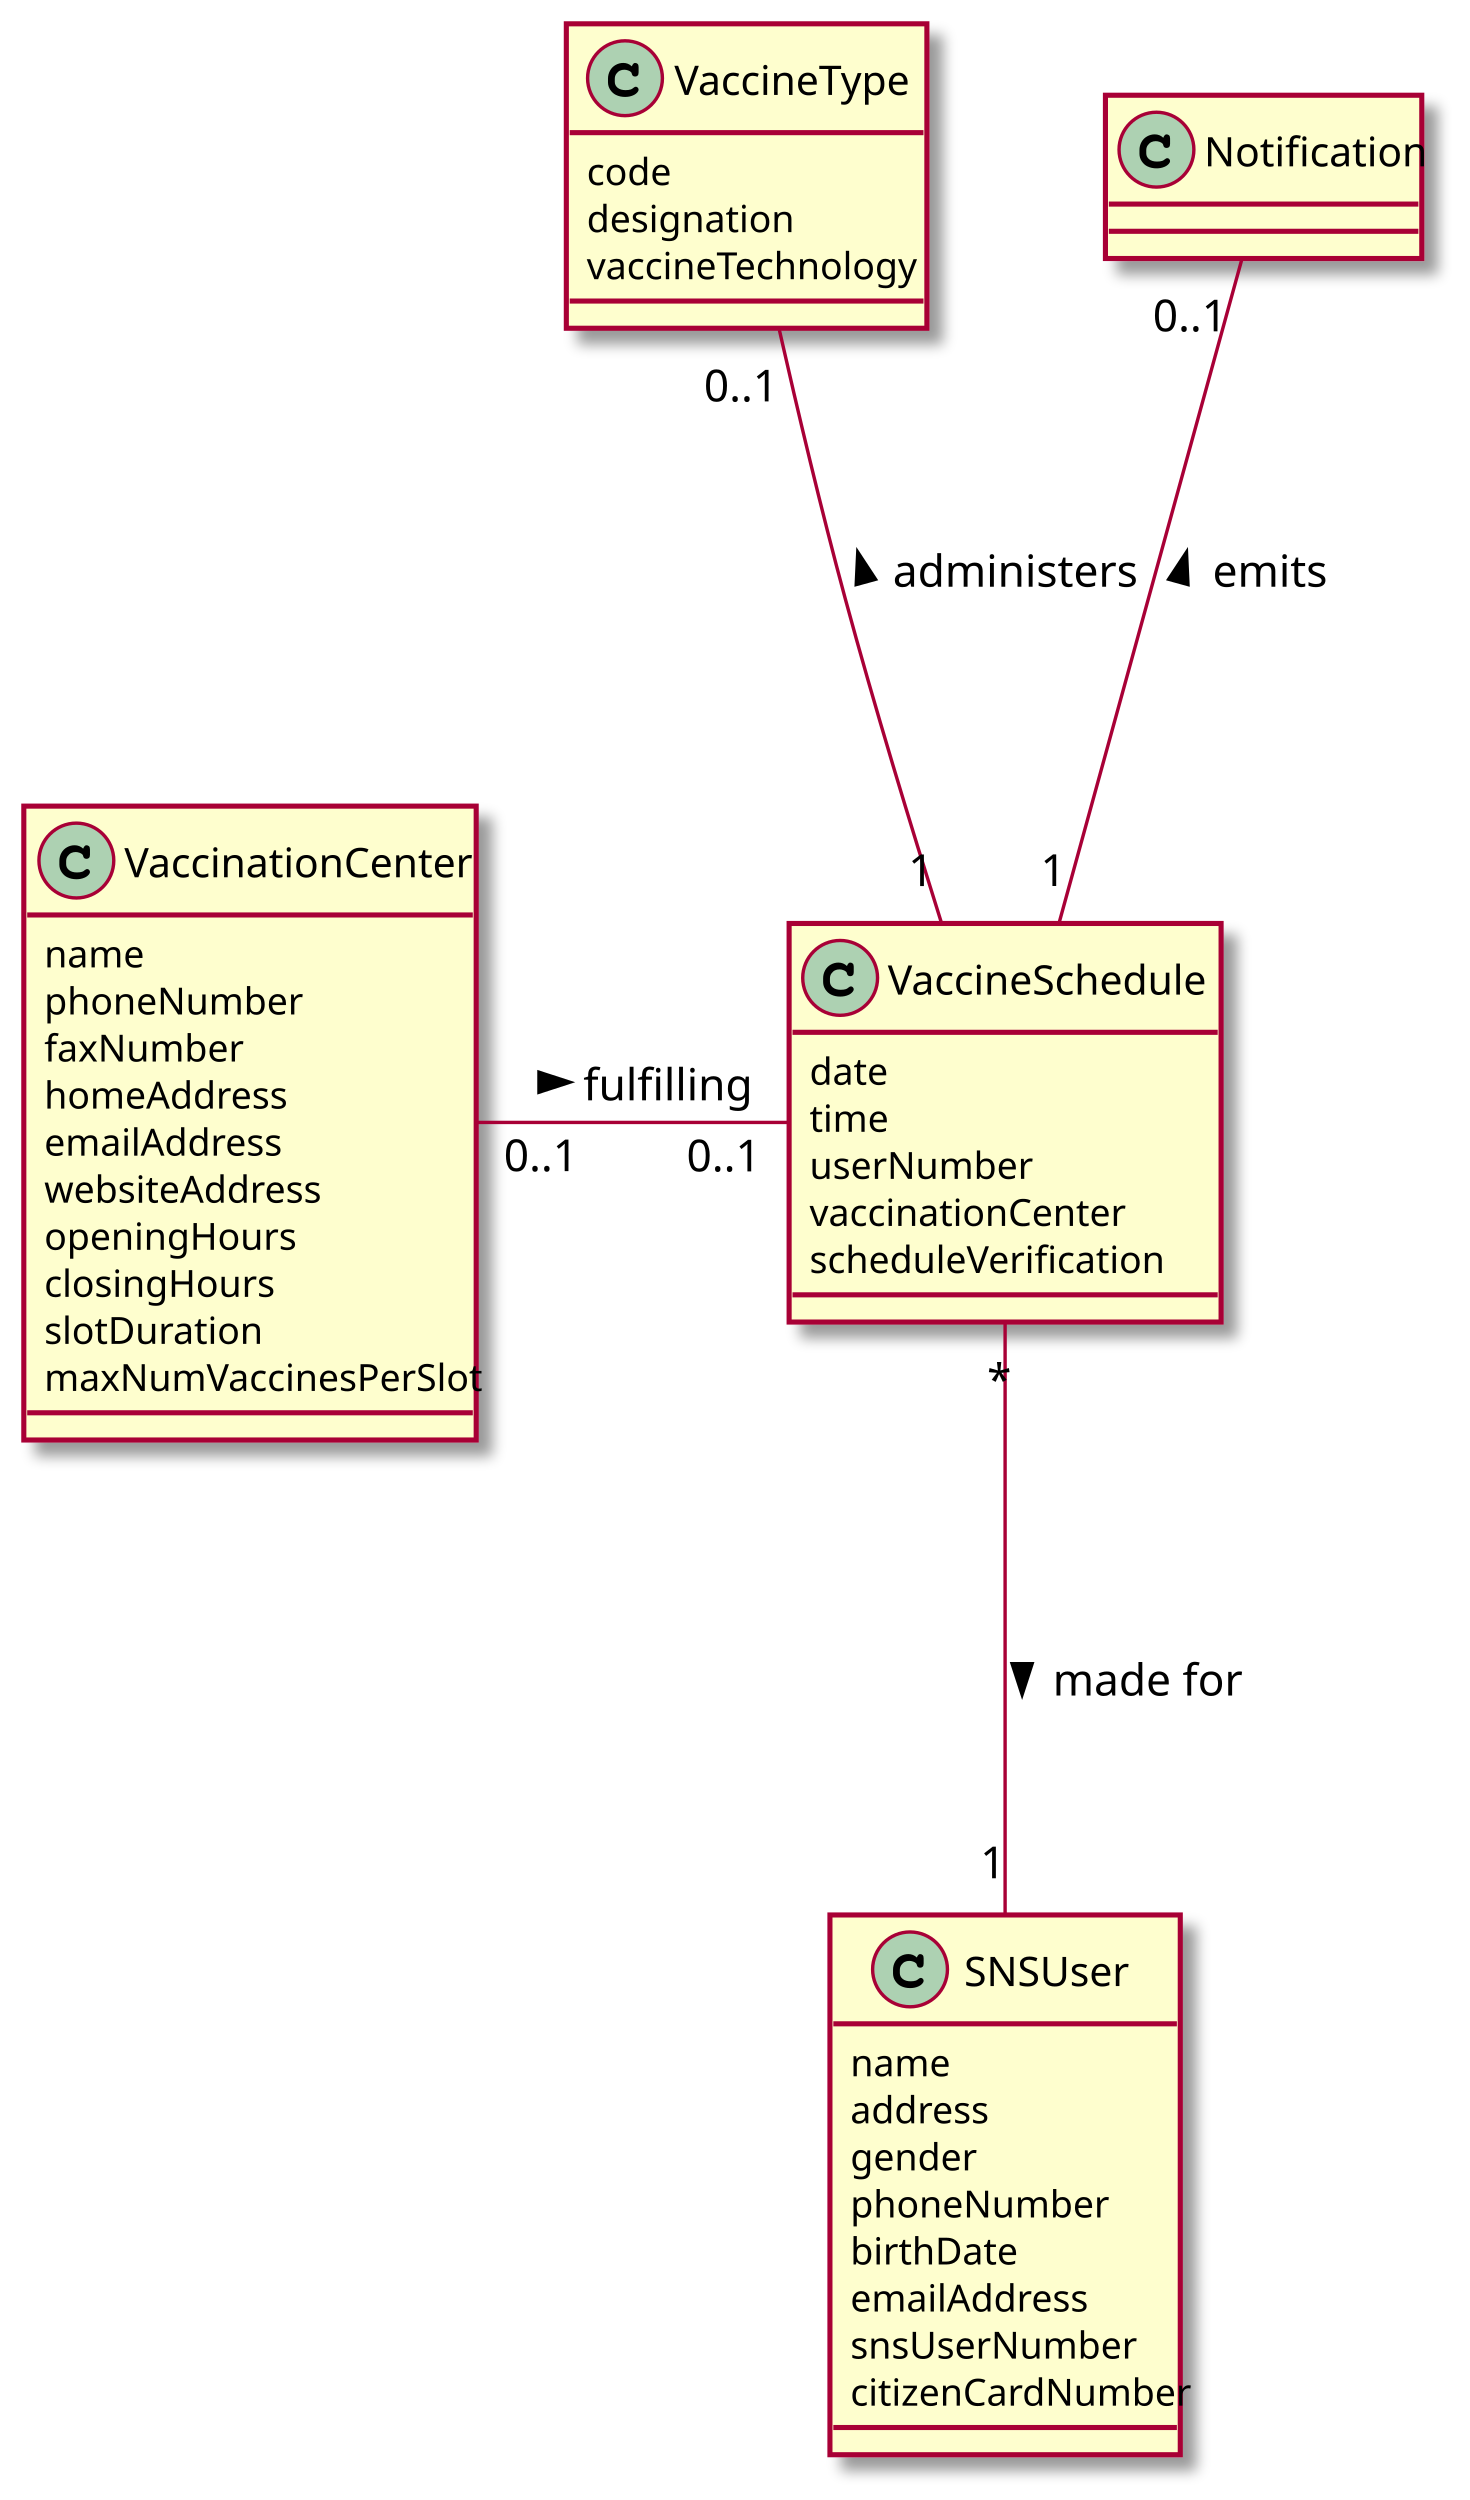
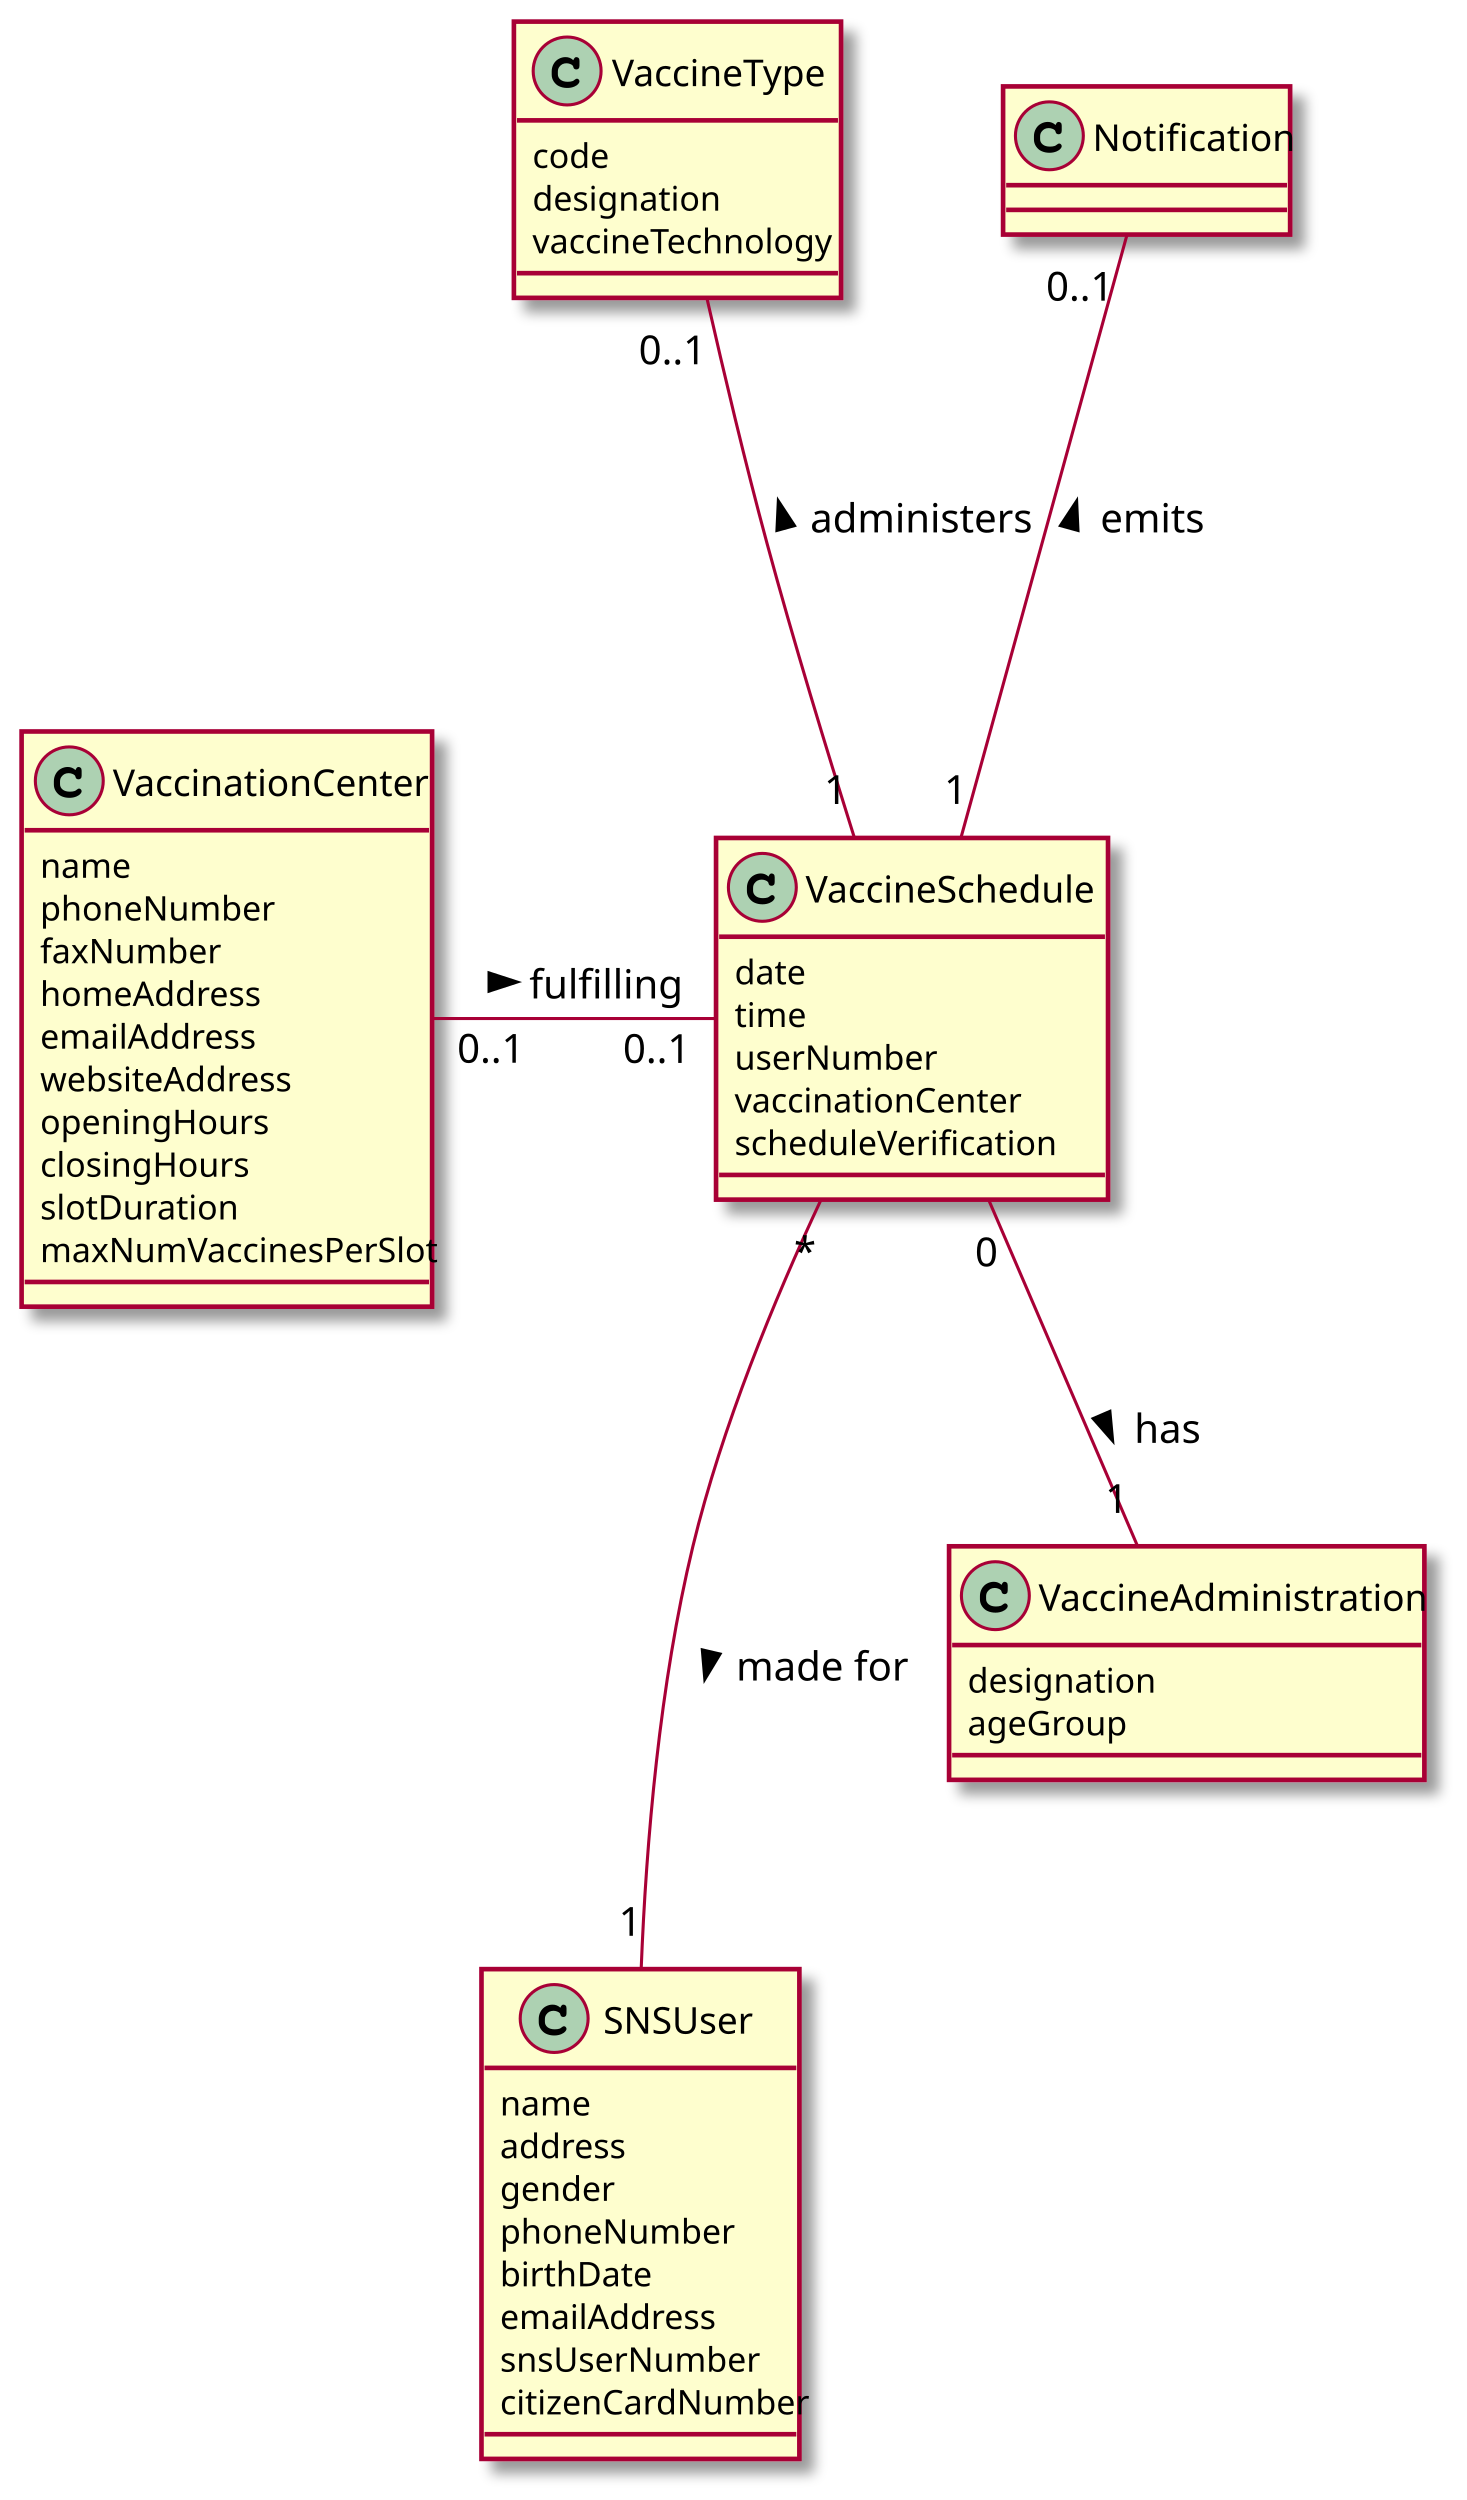
- <svg xmlns="http://www.w3.org/2000/svg" contentScriptType="application/ecmascript" contentStyleType="text/css" height="735px" preserveAspectRatio="none" style="width:432px;height:735px;background:#FFFFFF;" version="1.1" viewBox="0 0 432 735" width="432px" zoomAndPan="magnify">
+ <svg xmlns="http://www.w3.org/2000/svg" contentScriptType="application/ecmascript" contentStyleType="text/css" height="810px" preserveAspectRatio="none" style="width:475px;height:810px;background:#FFFFFF;" version="1.1" viewBox="0 0 475 810" width="475px" zoomAndPan="magnify">
  <defs>
-     <filter height="300%" id="f9e06wnj0ibi6" width="300%" x="-1" y="-1">
+     <filter height="300%" id="fmzpy74lf9xvh" width="300%" x="-1" y="-1">
      <feGaussianBlur result="blurOut" stdDeviation="2.0" />
      <feColorMatrix in="blurOut" result="blurOut2" type="matrix" values="0 0 0 0 0 0 0 0 0 0 0 0 0 0 0 0 0 0 .4 0" />
      <feOffset dx="4.0" dy="4.0" in="blurOut2" result="blurOut3" />
      <feBlend in="SourceGraphic" in2="blurOut3" mode="normal" />
    </filter>
  </defs>
  <g>
-     <rect codeLine="3" fill="#FEFECE" filter="url(#f9e06wnj0ibi6)" height="117.18" id="VaccineSchedule" style="stroke:#A80036;stroke-width:1.5;" width="127" x="232" y="271.5" />
+     <rect codeLine="3" fill="#FEFECE" filter="url(#fmzpy74lf9xvh)" height="117.18" id="VaccineSchedule" style="stroke:#A80036;stroke-width:1.5;" width="127" x="232" y="271.5" />
    <ellipse cx="247" cy="287.5" fill="#ADD1B2" rx="11" ry="11" style="stroke:#A80036;stroke-width:1.0;" />
    <path d="M249,284 Q249.203,283.5 249.438,283.25 Q249.672,283 249.938,283 Q250.406,283 250.703,283.281 Q251,283.562 251,284.219 L251,285.781 Q251,286.438 250.719,286.719 Q250.438,287 250,287 Q249.609,287 249.359,286.828 Q249.109,286.656 249,286.203 Q248.953,285.891 248.781,285.719 Q248.469,285.391 247.906,285.203 Q247.344,285 246.781,285 Q246.078,285 245.484,285.281 Q244.906,285.562 244.453,286.188 Q244,286.812 244,287.672 L244,288.594 Q244,289.625 244.844,290.312 Q245.688,291 247.188,291 Q248.078,291 248.703,290.797 Q249.062,290.688 249.469,290.328 Q249.734,290.125 249.875,290.062 Q250.016,290 250.188,290 Q250.516,290 250.75,290.266 Q251,290.516 251,290.875 Q251,291.219 250.656,291.625 Q250.156,292.219 249.359,292.547 Q248.312,293 247.031,293 Q245.531,293 244.328,292.406 Q243.359,291.938 242.672,290.922 Q242,289.906 242,288.703 L242,287.609 Q242,286.359 242.594,285.266 Q243.203,284.172 244.25,283.594 Q245.312,283 246.5,283 Q247.219,283 247.844,283.25 Q248.469,283.5 249,284 Z " fill="#000000" />
    <text fill="#000000" font-family="sans-serif" font-size="12" lengthAdjust="spacing" textLength="95" x="261" y="292.41">VaccineSchedule</text>
    <line style="stroke:#A80036;stroke-width:1.5;" x1="233" x2="358" y1="303.5" y2="303.5" />
    <text fill="#000000" font-family="sans-serif" font-size="11" lengthAdjust="spacing" textLength="21" x="238" y="318.919">date</text>
    <text fill="#000000" font-family="sans-serif" font-size="11" lengthAdjust="spacing" textLength="19" x="238" y="332.755">time</text>
    <text fill="#000000" font-family="sans-serif" font-size="11" lengthAdjust="spacing" textLength="59" x="238" y="346.591">userNumber</text>
    <text fill="#000000" font-family="sans-serif" font-size="11" lengthAdjust="spacing" textLength="87" x="238" y="360.427">vaccinationCenter</text>
    <text fill="#000000" font-family="sans-serif" font-size="11" lengthAdjust="spacing" textLength="99" x="238" y="374.263">scheduleVerification</text>
    <line style="stroke:#A80036;stroke-width:1.5;" x1="233" x2="358" y1="380.68" y2="380.68" />
-     <rect codeLine="11" fill="#FEFECE" filter="url(#f9e06wnj0ibi6)" height="48" id="Notification" style="stroke:#A80036;stroke-width:1.5;" width="93" x="325" y="28" />
+     <rect codeLine="11" fill="#FEFECE" filter="url(#fmzpy74lf9xvh)" height="48" id="Notification" style="stroke:#A80036;stroke-width:1.5;" width="93" x="325" y="28" />
    <ellipse cx="340" cy="44" fill="#ADD1B2" rx="11" ry="11" style="stroke:#A80036;stroke-width:1.0;" />
    <path d="M342,40.5 Q342.203,40 342.438,39.75 Q342.672,39.5 342.938,39.5 Q343.406,39.5 343.703,39.781 Q344,40.062 344,40.719 L344,42.281 Q344,42.938 343.719,43.219 Q343.438,43.5 343,43.5 Q342.609,43.5 342.359,43.328 Q342.109,43.156 342,42.703 Q341.953,42.391 341.781,42.219 Q341.469,41.891 340.906,41.703 Q340.344,41.5 339.781,41.5 Q339.078,41.5 338.484,41.781 Q337.906,42.062 337.453,42.688 Q337,43.312 337,44.172 L337,45.094 Q337,46.125 337.844,46.812 Q338.688,47.5 340.188,47.5 Q341.078,47.5 341.703,47.297 Q342.062,47.188 342.469,46.828 Q342.734,46.625 342.875,46.562 Q343.016,46.5 343.188,46.5 Q343.516,46.5 343.75,46.766 Q344,47.016 344,47.375 Q344,47.719 343.656,48.125 Q343.156,48.719 342.359,49.047 Q341.312,49.5 340.031,49.5 Q338.531,49.5 337.328,48.906 Q336.359,48.438 335.672,47.422 Q335,46.406 335,45.203 L335,44.109 Q335,42.859 335.594,41.766 Q336.203,40.672 337.25,40.094 Q338.312,39.5 339.5,39.5 Q340.219,39.5 340.844,39.75 Q341.469,40 342,40.5 Z " fill="#000000" />
    <text fill="#000000" font-family="sans-serif" font-size="12" lengthAdjust="spacing" textLength="61" x="354" y="48.91">Notification</text>
    <line style="stroke:#A80036;stroke-width:1.5;" x1="326" x2="417" y1="60" y2="60" />
    <line style="stroke:#A80036;stroke-width:1.5;" x1="326" x2="417" y1="68" y2="68" />
-     <rect codeLine="13" fill="#FEFECE" filter="url(#f9e06wnj0ibi6)" height="158.688" id="SNSUser" style="stroke:#A80036;stroke-width:1.5;" width="103" x="244" y="563" />
-     <ellipse cx="267.55" cy="579" fill="#ADD1B2" rx="11" ry="11" style="stroke:#A80036;stroke-width:1.0;" />
-     <path d="M269.55,575.5 Q269.753,575 269.988,574.75 Q270.222,574.5 270.488,574.5 Q270.956,574.5 271.253,574.781 Q271.55,575.062 271.55,575.719 L271.55,577.281 Q271.55,577.938 271.269,578.219 Q270.988,578.5 270.55,578.5 Q270.159,578.5 269.909,578.328 Q269.659,578.156 269.55,577.703 Q269.503,577.391 269.331,577.219 Q269.019,576.891 268.456,576.703 Q267.894,576.5 267.331,576.5 Q266.628,576.5 266.034,576.781 Q265.456,577.062 265.003,577.688 Q264.55,578.312 264.55,579.172 L264.55,580.094 Q264.55,581.125 265.394,581.812 Q266.238,582.5 267.738,582.5 Q268.628,582.5 269.253,582.297 Q269.613,582.188 270.019,581.828 Q270.284,581.625 270.425,581.562 Q270.566,581.5 270.738,581.5 Q271.066,581.5 271.3,581.766 Q271.55,582.016 271.55,582.375 Q271.55,582.719 271.206,583.125 Q270.706,583.719 269.909,584.047 Q268.863,584.5 267.581,584.5 Q266.081,584.5 264.878,583.906 Q263.909,583.438 263.222,582.422 Q262.55,581.406 262.55,580.203 L262.55,579.109 Q262.55,577.859 263.144,576.766 Q263.753,575.672 264.8,575.094 Q265.863,574.5 267.05,574.5 Q267.769,574.5 268.394,574.75 Q269.019,575 269.55,575.5 Z " fill="#000000" />
-     <text fill="#000000" font-family="sans-serif" font-size="12" lengthAdjust="spacing" textLength="52" x="283.45" y="583.91">SNSUser</text>
-     <line style="stroke:#A80036;stroke-width:1.5;" x1="245" x2="346" y1="595" y2="595" />
-     <text fill="#000000" font-family="sans-serif" font-size="11" lengthAdjust="spacing" textLength="26" x="250" y="610.419">name</text>
-     <text fill="#000000" font-family="sans-serif" font-size="11" lengthAdjust="spacing" textLength="40" x="250" y="624.255">address</text>
-     <text fill="#000000" font-family="sans-serif" font-size="11" lengthAdjust="spacing" textLength="34" x="250" y="638.091">gender</text>
-     <text fill="#000000" font-family="sans-serif" font-size="11" lengthAdjust="spacing" textLength="67" x="250" y="651.927">phoneNumber</text>
-     <text fill="#000000" font-family="sans-serif" font-size="11" lengthAdjust="spacing" textLength="43" x="250" y="665.763">birthDate</text>
-     <text fill="#000000" font-family="sans-serif" font-size="11" lengthAdjust="spacing" textLength="66" x="250" y="679.599">emailAddress</text>
-     <text fill="#000000" font-family="sans-serif" font-size="11" lengthAdjust="spacing" textLength="78" x="250" y="693.435">snsUserNumber</text>
-     <text fill="#000000" font-family="sans-serif" font-size="11" lengthAdjust="spacing" textLength="91" x="250" y="707.27">citizenCardNumber</text>
-     <line style="stroke:#A80036;stroke-width:1.5;" x1="245" x2="346" y1="713.688" y2="713.688" />
-     <rect codeLine="24" fill="#FEFECE" filter="url(#f9e06wnj0ibi6)" height="89.508" id="VaccineType" style="stroke:#A80036;stroke-width:1.5;" width="106" x="166.5" y="7" />
+     <rect codeLine="13" fill="#FEFECE" filter="url(#fmzpy74lf9xvh)" height="158.688" id="SNSUser" style="stroke:#A80036;stroke-width:1.5;" width="103" x="156" y="638" />
+     <ellipse cx="179.55" cy="654" fill="#ADD1B2" rx="11" ry="11" style="stroke:#A80036;stroke-width:1.0;" />
+     <path d="M181.55,650.5 Q181.753,650 181.988,649.75 Q182.222,649.5 182.488,649.5 Q182.956,649.5 183.253,649.781 Q183.55,650.062 183.55,650.719 L183.55,652.281 Q183.55,652.938 183.269,653.219 Q182.988,653.5 182.55,653.5 Q182.159,653.5 181.909,653.328 Q181.659,653.156 181.55,652.703 Q181.503,652.391 181.331,652.219 Q181.019,651.891 180.456,651.703 Q179.894,651.5 179.331,651.5 Q178.628,651.5 178.034,651.781 Q177.456,652.062 177.003,652.688 Q176.55,653.312 176.55,654.172 L176.55,655.094 Q176.55,656.125 177.394,656.812 Q178.238,657.5 179.738,657.5 Q180.628,657.5 181.253,657.297 Q181.613,657.188 182.019,656.828 Q182.284,656.625 182.425,656.562 Q182.566,656.5 182.738,656.5 Q183.066,656.5 183.3,656.766 Q183.55,657.016 183.55,657.375 Q183.55,657.719 183.206,658.125 Q182.706,658.719 181.909,659.047 Q180.863,659.5 179.581,659.5 Q178.081,659.5 176.878,658.906 Q175.909,658.438 175.222,657.422 Q174.55,656.406 174.55,655.203 L174.55,654.109 Q174.55,652.859 175.144,651.766 Q175.753,650.672 176.8,650.094 Q177.863,649.5 179.05,649.5 Q179.769,649.5 180.394,649.75 Q181.019,650 181.55,650.5 Z " fill="#000000" />
+     <text fill="#000000" font-family="sans-serif" font-size="12" lengthAdjust="spacing" textLength="52" x="195.45" y="658.91">SNSUser</text>
+     <line style="stroke:#A80036;stroke-width:1.5;" x1="157" x2="258" y1="670" y2="670" />
+     <text fill="#000000" font-family="sans-serif" font-size="11" lengthAdjust="spacing" textLength="26" x="162" y="685.419">name</text>
+     <text fill="#000000" font-family="sans-serif" font-size="11" lengthAdjust="spacing" textLength="40" x="162" y="699.255">address</text>
+     <text fill="#000000" font-family="sans-serif" font-size="11" lengthAdjust="spacing" textLength="34" x="162" y="713.091">gender</text>
+     <text fill="#000000" font-family="sans-serif" font-size="11" lengthAdjust="spacing" textLength="67" x="162" y="726.927">phoneNumber</text>
+     <text fill="#000000" font-family="sans-serif" font-size="11" lengthAdjust="spacing" textLength="43" x="162" y="740.763">birthDate</text>
+     <text fill="#000000" font-family="sans-serif" font-size="11" lengthAdjust="spacing" textLength="66" x="162" y="754.599">emailAddress</text>
+     <text fill="#000000" font-family="sans-serif" font-size="11" lengthAdjust="spacing" textLength="78" x="162" y="768.435">snsUserNumber</text>
+     <text fill="#000000" font-family="sans-serif" font-size="11" lengthAdjust="spacing" textLength="91" x="162" y="782.27">citizenCardNumber</text>
+     <line style="stroke:#A80036;stroke-width:1.5;" x1="157" x2="258" y1="788.688" y2="788.688" />
+     <rect codeLine="24" fill="#FEFECE" filter="url(#fmzpy74lf9xvh)" height="89.508" id="VaccineType" style="stroke:#A80036;stroke-width:1.5;" width="106" x="166.5" y="7" />
    <ellipse cx="183.75" cy="23" fill="#ADD1B2" rx="11" ry="11" style="stroke:#A80036;stroke-width:1.0;" />
    <path d="M185.75,19.5 Q185.953,19 186.188,18.75 Q186.422,18.5 186.688,18.5 Q187.156,18.5 187.453,18.781 Q187.75,19.062 187.75,19.719 L187.75,21.281 Q187.75,21.938 187.469,22.219 Q187.188,22.5 186.75,22.5 Q186.359,22.5 186.109,22.328 Q185.859,22.156 185.75,21.703 Q185.703,21.391 185.531,21.219 Q185.219,20.891 184.656,20.703 Q184.094,20.5 183.531,20.5 Q182.828,20.5 182.234,20.781 Q181.656,21.062 181.203,21.688 Q180.75,22.312 180.75,23.172 L180.75,24.094 Q180.75,25.125 181.594,25.812 Q182.438,26.5 183.938,26.5 Q184.828,26.5 185.453,26.297 Q185.812,26.188 186.219,25.828 Q186.484,25.625 186.625,25.562 Q186.766,25.5 186.938,25.5 Q187.266,25.5 187.5,25.766 Q187.75,26.016 187.75,26.375 Q187.75,26.719 187.406,27.125 Q186.906,27.719 186.109,28.047 Q185.062,28.5 183.781,28.5 Q182.281,28.5 181.078,27.906 Q180.109,27.438 179.422,26.422 Q178.75,25.406 178.75,24.203 L178.75,23.109 Q178.75,21.859 179.344,20.766 Q179.953,19.672 181,19.094 Q182.062,18.5 183.25,18.5 Q183.969,18.5 184.594,18.75 Q185.219,19 185.75,19.5 Z " fill="#000000" />
    <text fill="#000000" font-family="sans-serif" font-size="12" lengthAdjust="spacing" textLength="69" x="198.25" y="27.91">VaccineType</text>
    <line style="stroke:#A80036;stroke-width:1.5;" x1="167.5" x2="271.5" y1="39" y2="39" />
    <text fill="#000000" font-family="sans-serif" font-size="11" lengthAdjust="spacing" textLength="24" x="172.5" y="54.419">code</text>
    <text fill="#000000" font-family="sans-serif" font-size="11" lengthAdjust="spacing" textLength="55" x="172.5" y="68.255">designation</text>
    <text fill="#000000" font-family="sans-serif" font-size="11" lengthAdjust="spacing" textLength="94" x="172.5" y="82.091">vaccineTechnology</text>
    <line style="stroke:#A80036;stroke-width:1.5;" x1="167.5" x2="271.5" y1="88.508" y2="88.508" />
-     <rect codeLine="30" fill="#FEFECE" filter="url(#f9e06wnj0ibi6)" height="186.359" id="VaccinationCenter" style="stroke:#A80036;stroke-width:1.5;" width="133" x="7" y="237" />
+     <rect codeLine="30" fill="#FEFECE" filter="url(#fmzpy74lf9xvh)" height="186.359" id="VaccinationCenter" style="stroke:#A80036;stroke-width:1.5;" width="133" x="7" y="237" />
    <ellipse cx="22.45" cy="253" fill="#ADD1B2" rx="11" ry="11" style="stroke:#A80036;stroke-width:1.0;" />
    <path d="M24.45,249.5 Q24.653,249 24.887,248.75 Q25.122,248.5 25.387,248.5 Q25.856,248.5 26.153,248.781 Q26.45,249.062 26.45,249.719 L26.45,251.281 Q26.45,251.938 26.169,252.219 Q25.887,252.5 25.45,252.5 Q25.059,252.5 24.809,252.328 Q24.559,252.156 24.45,251.703 Q24.403,251.391 24.231,251.219 Q23.919,250.891 23.356,250.703 Q22.794,250.5 22.231,250.5 Q21.528,250.5 20.934,250.781 Q20.356,251.062 19.903,251.688 Q19.45,252.312 19.45,253.172 L19.45,254.094 Q19.45,255.125 20.294,255.812 Q21.137,256.5 22.637,256.5 Q23.528,256.5 24.153,256.297 Q24.512,256.188 24.919,255.828 Q25.184,255.625 25.325,255.562 Q25.466,255.5 25.637,255.5 Q25.966,255.5 26.2,255.766 Q26.45,256.016 26.45,256.375 Q26.45,256.719 26.106,257.125 Q25.606,257.719 24.809,258.047 Q23.762,258.5 22.481,258.5 Q20.981,258.5 19.778,257.906 Q18.809,257.438 18.122,256.422 Q17.45,255.406 17.45,254.203 L17.45,253.109 Q17.45,251.859 18.044,250.766 Q18.653,249.672 19.7,249.094 Q20.762,248.5 21.95,248.5 Q22.669,248.5 23.294,248.75 Q23.919,249 24.45,249.5 Z " fill="#000000" />
    <text fill="#000000" font-family="sans-serif" font-size="12" lengthAdjust="spacing" textLength="100" x="36.55" y="257.91">VaccinationCenter</text>
    <line style="stroke:#A80036;stroke-width:1.5;" x1="8" x2="139" y1="269" y2="269" />
    <text fill="#000000" font-family="sans-serif" font-size="11" lengthAdjust="spacing" textLength="26" x="13" y="284.419">name</text>
    <text fill="#000000" font-family="sans-serif" font-size="11" lengthAdjust="spacing" textLength="67" x="13" y="298.255">phoneNumber</text>
    <text fill="#000000" font-family="sans-serif" font-size="11" lengthAdjust="spacing" textLength="53" x="13" y="312.091">faxNumber</text>
    <text fill="#000000" font-family="sans-serif" font-size="11" lengthAdjust="spacing" textLength="68" x="13" y="325.927">homeAddress</text>
    <text fill="#000000" font-family="sans-serif" font-size="11" lengthAdjust="spacing" textLength="66" x="13" y="339.763">emailAddress</text>
    <text fill="#000000" font-family="sans-serif" font-size="11" lengthAdjust="spacing" textLength="81" x="13" y="353.599">websiteAddress</text>
    <text fill="#000000" font-family="sans-serif" font-size="11" lengthAdjust="spacing" textLength="67" x="13" y="367.435">openingHours</text>
    <text fill="#000000" font-family="sans-serif" font-size="11" lengthAdjust="spacing" textLength="63" x="13" y="381.271">closingHours</text>
    <text fill="#000000" font-family="sans-serif" font-size="11" lengthAdjust="spacing" textLength="57" x="13" y="395.106">slotDuration</text>
    <text fill="#000000" font-family="sans-serif" font-size="11" lengthAdjust="spacing" textLength="121" x="13" y="408.942">maxNumVaccinesPerSlot</text>
    <line style="stroke:#A80036;stroke-width:1.5;" x1="8" x2="139" y1="415.359" y2="415.359" />
-     <path codeLine="44" d="M140.11,330 C169.23,330 203.23,330 231.99,330 " fill="none" id="VaccinationCenter-VaccineSchedule" style="stroke:#A80036;stroke-width:1.0;" />
+     <rect codeLine="43" fill="#FEFECE" filter="url(#fmzpy74lf9xvh)" height="75.672" id="VaccineAdministration" style="stroke:#A80036;stroke-width:1.5;" width="154" x="307.5" y="501" />
+     <ellipse cx="322.5" cy="517" fill="#ADD1B2" rx="11" ry="11" style="stroke:#A80036;stroke-width:1.0;" />
+     <path d="M324.5,513.5 Q324.703,513 324.938,512.75 Q325.172,512.5 325.438,512.5 Q325.906,512.5 326.203,512.781 Q326.5,513.062 326.5,513.719 L326.5,515.281 Q326.5,515.938 326.219,516.219 Q325.938,516.5 325.5,516.5 Q325.109,516.5 324.859,516.328 Q324.609,516.156 324.5,515.703 Q324.453,515.391 324.281,515.219 Q323.969,514.891 323.406,514.703 Q322.844,514.5 322.281,514.5 Q321.578,514.5 320.984,514.781 Q320.406,515.062 319.953,515.688 Q319.5,516.312 319.5,517.172 L319.5,518.094 Q319.5,519.125 320.344,519.812 Q321.188,520.5 322.688,520.5 Q323.578,520.5 324.203,520.297 Q324.562,520.188 324.969,519.828 Q325.234,519.625 325.375,519.562 Q325.516,519.5 325.688,519.5 Q326.016,519.5 326.25,519.766 Q326.5,520.016 326.5,520.375 Q326.5,520.719 326.156,521.125 Q325.656,521.719 324.859,522.047 Q323.812,522.5 322.531,522.5 Q321.031,522.5 319.828,521.906 Q318.859,521.438 318.172,520.422 Q317.5,519.406 317.5,518.203 L317.5,517.109 Q317.5,515.859 318.094,514.766 Q318.703,513.672 319.75,513.094 Q320.812,512.5 322,512.5 Q322.719,512.5 323.344,512.75 Q323.969,513 324.5,513.5 Z " fill="#000000" />
+     <text fill="#000000" font-family="sans-serif" font-size="12" lengthAdjust="spacing" textLength="122" x="336.5" y="521.91">VaccineAdministration</text>
+     <line style="stroke:#A80036;stroke-width:1.5;" x1="308.5" x2="460.5" y1="533" y2="533" />
+     <text fill="#000000" font-family="sans-serif" font-size="11" lengthAdjust="spacing" textLength="55" x="313.5" y="548.419">designation</text>
+     <text fill="#000000" font-family="sans-serif" font-size="11" lengthAdjust="spacing" textLength="48" x="313.5" y="562.255">ageGroup</text>
+     <line style="stroke:#A80036;stroke-width:1.5;" x1="308.5" x2="460.5" y1="568.672" y2="568.672" />
+     <path codeLine="49" d="M140.11,330 C169.23,330 203.23,330 231.99,330 " fill="none" id="VaccinationCenter-VaccineSchedule" style="stroke:#A80036;stroke-width:1.0;" />
    <polygon fill="#000000" points="167.5,318.176,158.455,315.237,158.455,321.115,167.5,318.176" style="stroke:#000000;stroke-width:1.0;" />
    <text fill="#000000" font-family="sans-serif" font-size="13" lengthAdjust="spacing" textLength="42" x="171.5" y="323.495">fulfilling</text>
    <text fill="#000000" font-family="sans-serif" font-size="13" lengthAdjust="spacing" textLength="22" x="148.113" y="344.32">0..1</text>
    <text fill="#000000" font-family="sans-serif" font-size="13" lengthAdjust="spacing" textLength="22" x="201.84" y="344.38">0..1</text>
-     <path codeLine="46" d="M365.15,76.06 C353.41,118.68 328,210.97 311.33,271.49 " fill="none" id="Notification-VaccineSchedule" style="stroke:#A80036;stroke-width:1.0;" />
+     <path codeLine="51" d="M365.15,76.06 C353.41,118.68 328,210.97 311.33,271.49 " fill="none" id="Notification-VaccineSchedule" style="stroke:#A80036;stroke-width:1.0;" />
    <polygon fill="#000000" points="348.827,162.355,343.593,170.295,349.259,171.856,348.827,162.355" style="stroke:#000000;stroke-width:1.0;" />
    <text fill="#000000" font-family="sans-serif" font-size="13" lengthAdjust="spacing" textLength="32" x="356.5" y="172.495">emits</text>
    <text fill="#000000" font-family="sans-serif" font-size="13" lengthAdjust="spacing" textLength="22" x="338.921" y="97.413">0..1</text>
    <text fill="#000000" font-family="sans-serif" font-size="13" lengthAdjust="spacing" textLength="7" x="305.91" y="260.474">1</text>
-     <path codeLine="48" d="M295.5,388.67 C295.5,437.69 295.5,508.54 295.5,562.77 " fill="none" id="VaccineSchedule-SNSUser" style="stroke:#A80036;stroke-width:1.0;" />
-     <polygon fill="#000000" points="300.5,498.176,303.439,489.131,297.561,489.131,300.5,498.176" style="stroke:#000000;stroke-width:1.0;" />
-     <text fill="#000000" font-family="sans-serif" font-size="13" lengthAdjust="spacing" textLength="50" x="309.5" y="498.495">made for</text>
-     <text fill="#000000" font-family="sans-serif" font-size="13" lengthAdjust="spacing" textLength="5" x="290.195" y="410.301">*</text>
-     <text fill="#000000" font-family="sans-serif" font-size="13" lengthAdjust="spacing" textLength="7" x="288.177" y="552.208">1</text>
-     <path codeLine="49" d="M229.13,97.01 C234.47,120.54 241.44,149.95 248.5,176 C257.08,207.65 267.74,242.63 276.73,271.14 " fill="none" id="VaccineType-VaccineSchedule" style="stroke:#A80036;stroke-width:1.0;" />
+     <path codeLine="53" d="M265.95,388.85 C250.9,421.03 233.86,462.29 224.5,501 C213.74,545.5 209.38,596.53 207.75,637.76 " fill="none" id="VaccineSchedule-SNSUser" style="stroke:#A80036;stroke-width:1.0;" />
+     <polygon fill="#000000" points="228.362,544.044,233.283,535.906,227.559,534.568,228.362,544.044" style="stroke:#000000;stroke-width:1.0;" />
+     <text fill="#000000" font-family="sans-serif" font-size="13" lengthAdjust="spacing" textLength="50" x="238.5" y="544.495">made for</text>
+     <text fill="#000000" font-family="sans-serif" font-size="13" lengthAdjust="spacing" textLength="5" x="257.244" y="410.085">*</text>
+     <text fill="#000000" font-family="sans-serif" font-size="13" lengthAdjust="spacing" textLength="7" x="200.45" y="627.197">1</text>
+     <path codeLine="54" d="M229.13,97.01 C234.47,120.54 241.44,149.95 248.5,176 C257.08,207.65 267.74,242.63 276.73,271.14 " fill="none" id="VaccineType-VaccineSchedule" style="stroke:#A80036;stroke-width:1.0;" />
    <polygon fill="#000000" points="252.182,162.353,251.732,171.853,257.401,170.303,252.182,162.353" style="stroke:#000000;stroke-width:1.0;" />
    <text fill="#000000" font-family="sans-serif" font-size="13" lengthAdjust="spacing" textLength="67" x="262.5" y="172.495">administers</text>
    <text fill="#000000" font-family="sans-serif" font-size="13" lengthAdjust="spacing" textLength="22" x="206.937" y="118.019">0..1</text>
    <text fill="#000000" font-family="sans-serif" font-size="13" lengthAdjust="spacing" textLength="7" x="267.016" y="260.497">1</text>
+     <path codeLine="56" d="M320.29,388.66 C335.72,424.55 355.11,469.65 368.53,500.85 " fill="none" id="VaccineSchedule-VaccineAdministration" style="stroke:#A80036;stroke-width:1.0;" />
+     <polygon fill="#000000" points="360.475,466.769,359.602,457.299,354.202,459.621,360.475,466.769" style="stroke:#000000;stroke-width:1.0;" />
+     <text fill="#000000" font-family="sans-serif" font-size="13" lengthAdjust="spacing" textLength="21" x="367.5" y="467.495">has</text>
+     <text fill="#000000" font-family="sans-serif" font-size="13" lengthAdjust="spacing" textLength="7" x="315.885" y="410.29">0</text>
+     <text fill="#000000" font-family="sans-serif" font-size="13" lengthAdjust="spacing" textLength="7" x="358.062" y="490.185">1</text>
  </g>
</svg>
